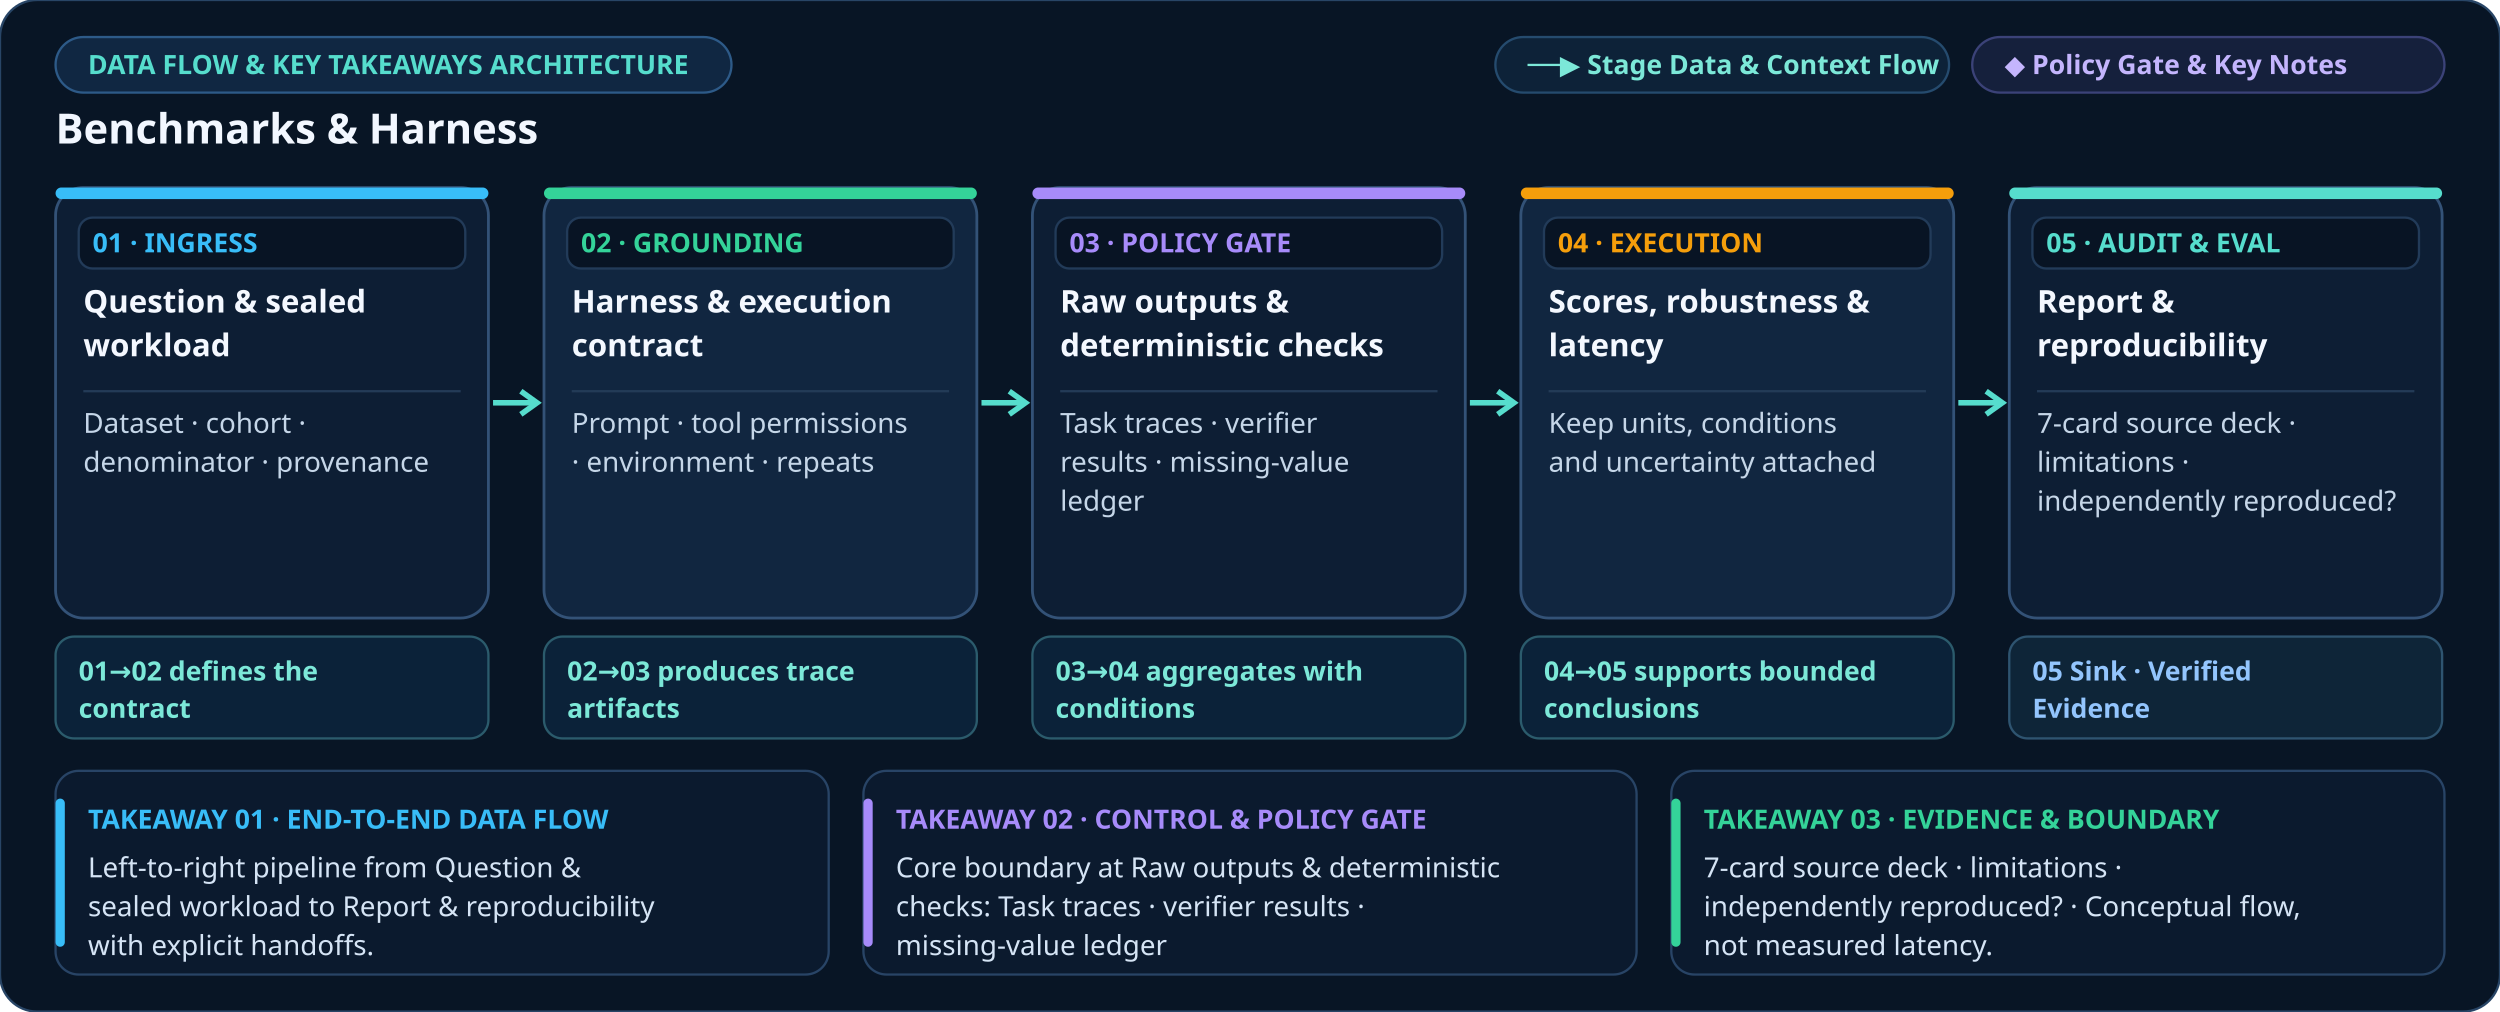
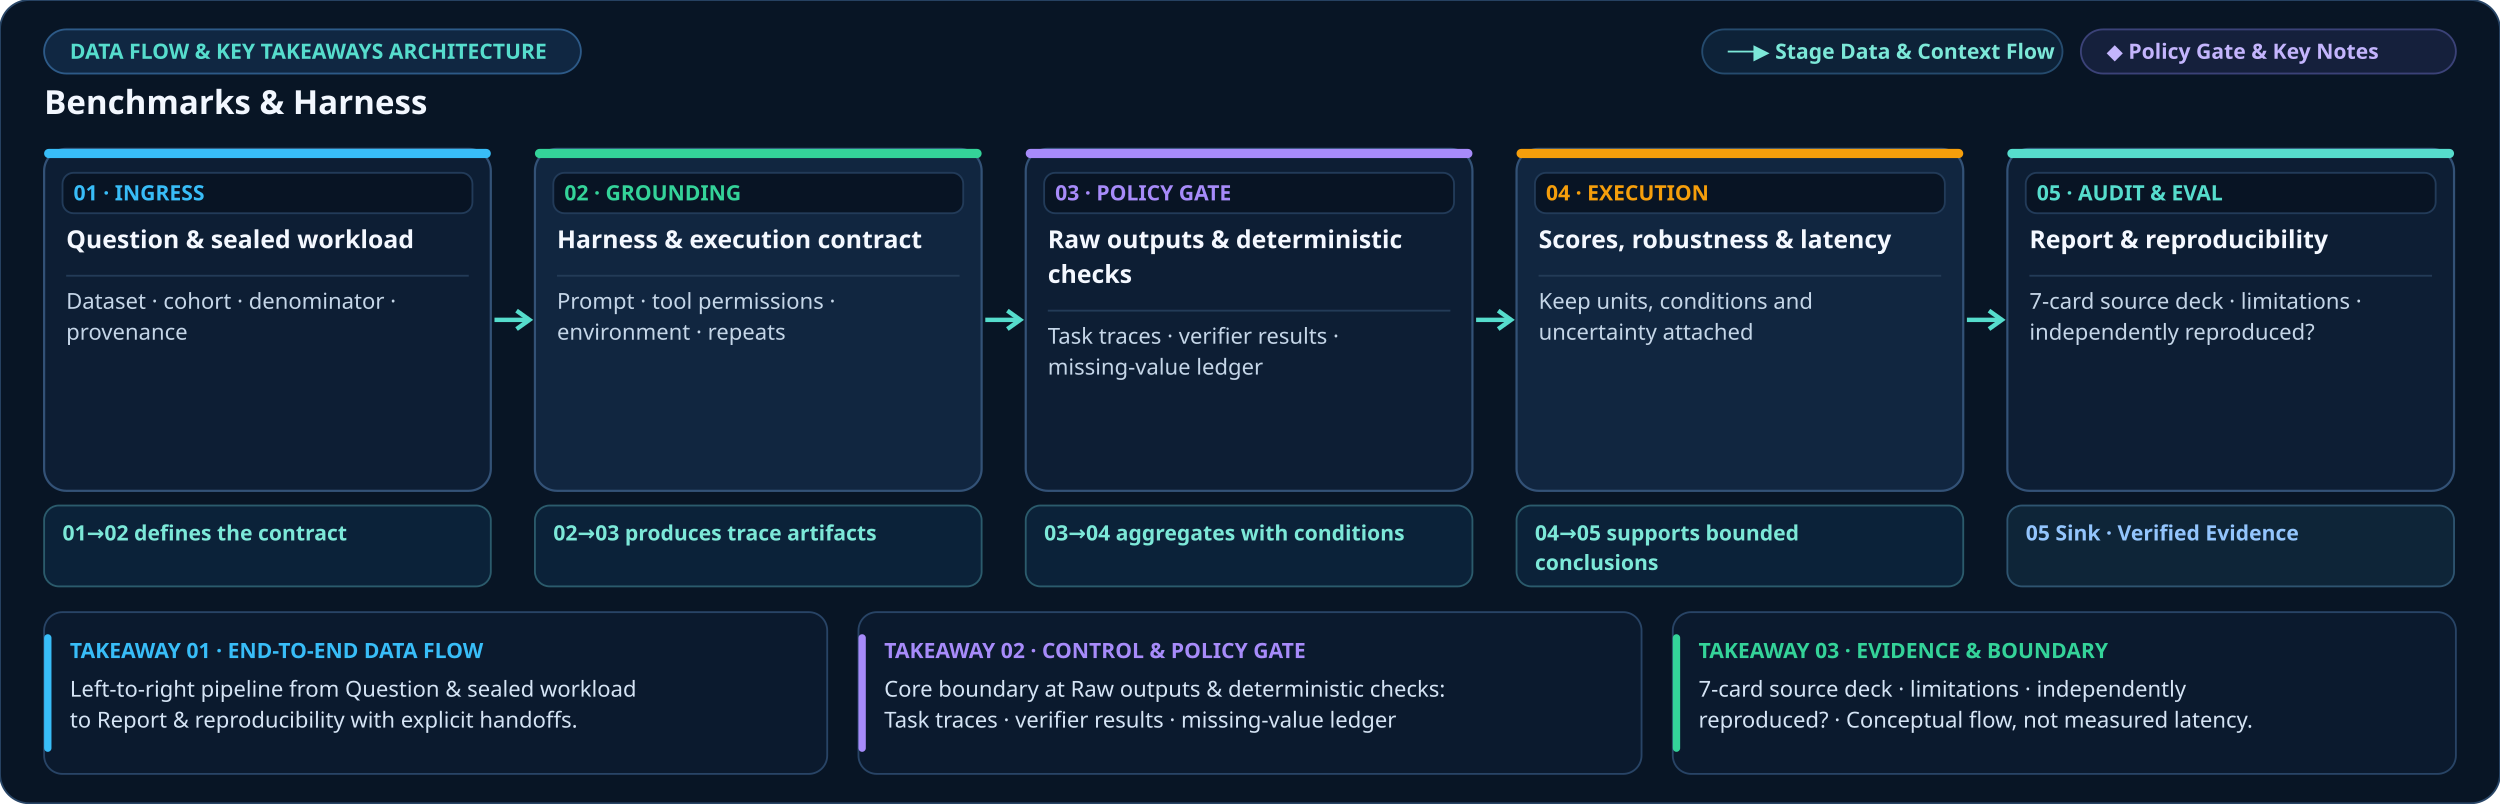
- <svg xmlns="http://www.w3.org/2000/svg" lang="en" class="knowledge-graph-wide" role="img" aria-labelledby="knowledge-3d34bff4fe6c-title knowledge-3d34bff4fe6c-desc" viewBox="0 0 1080 437" width="1080" style="width:100%;height:auto;max-width:1080px;margin:0 auto;font-family:system-ui,sans-serif">
-   <rect width="1080" height="437" rx="16" fill="#081525" stroke="#284566" />
+ <svg xmlns="http://www.w3.org/2000/svg" lang="en" class="knowledge-graph-wide" role="img" aria-labelledby="knowledge-3d34bff4fe6c-title knowledge-3d34bff4fe6c-desc" viewBox="0 0 1360 437" width="1360" style="width:100%;height:auto;margin:0 auto;font-family:system-ui,sans-serif">
+   <rect width="1360" height="437" rx="16" fill="#081525" stroke="#284566" />
  <rect x="24" y="16" width="292" height="24" rx="12" fill="#102742" stroke="#2d5a88" />
  <text x="38" y="32" fill="#56ddcd" font-size="11.5" font-weight="700">
    <tspan x="38" dy="0">DATA FLOW &amp; KEY TAKEAWAYS ARCHITECTURE</tspan>
  </text>
-   <rect x="646" y="16" width="196" height="24" rx="12" fill="#0d2238" stroke="#254b6e" />
-   <text x="660" y="32" fill="#7ce8d8" font-size="11.5" font-weight="600">
-     <tspan x="660" dy="0">──▶ Stage Data &amp; Context Flow</tspan>
+   <rect x="926" y="16" width="196" height="24" rx="12" fill="#0d2238" stroke="#254b6e" />
+   <text x="940" y="32" fill="#7ce8d8" font-size="11.5" font-weight="600">
+     <tspan x="940" dy="0">──▶ Stage Data &amp; Context Flow</tspan>
  </text>
-   <rect x="852" y="16" width="204" height="24" rx="12" fill="#15203c" stroke="#3b4278" />
-   <text x="866" y="32" fill="#c4b5fd" font-size="11.5" font-weight="600">
-     <tspan x="866" dy="0">◆ Policy Gate &amp; Key Notes</tspan>
+   <rect x="1132" y="16" width="204" height="24" rx="12" fill="#15203c" stroke="#3b4278" />
+   <text x="1146" y="32" fill="#c4b5fd" font-size="11.5" font-weight="600">
+     <tspan x="1146" dy="0">◆ Policy Gate &amp; Key Notes</tspan>
  </text>
  <text x="24" y="62" fill="#f2f7ff" font-size="18" font-weight="700">
    <tspan x="24" dy="0">Benchmarks &amp; Harness</tspan>
  </text>
  <g data-concept="1">
-     <rect x="24" y="81" width="187" height="186" rx="12" fill="#0d1e34" stroke="#335277" stroke-width="1.2" />
-     <rect x="24" y="81" width="187" height="5" rx="2.5" fill="#38bdf8" />
-     <rect x="34" y="94" width="167" height="22" rx="6" fill="#081424" stroke="#223b59" />
+     <rect x="24" y="81" width="243" height="186" rx="12" fill="#0d1e34" stroke="#335277" stroke-width="1.2" />
+     <rect x="24" y="81" width="243" height="5" rx="2.5" fill="#38bdf8" />
+     <rect x="34" y="94" width="223" height="22" rx="6" fill="#081424" stroke="#223b59" />
    <text x="40" y="109" fill="#38bdf8" font-size="11.5" font-weight="700">
      <tspan x="40" dy="0">01 · INGRESS</tspan>
    </text>
    <text x="36" y="135" fill="#f4f8ff" font-size="13.5" font-weight="700">
-       <tspan x="36" dy="0">Question &amp; sealed</tspan>
-       <tspan x="36" dy="18.9">workload</tspan>
+       <tspan x="36" dy="0">Question &amp; sealed workload</tspan>
    </text>
-     <path d="M36 169 H199" stroke="#233b57" stroke-width="1" />
-     <text x="36" y="187" fill="#c5d6e8" font-size="12" font-weight="400">
-       <tspan x="36" dy="0">Dataset · cohort ·</tspan>
-       <tspan x="36" dy="16.8">denominator · provenance</tspan>
+     <path d="M36 150 H255" stroke="#233b57" stroke-width="1" />
+     <text x="36" y="168" fill="#c5d6e8" font-size="12" font-weight="400">
+       <tspan x="36" dy="0">Dataset · cohort · denominator ·</tspan>
+       <tspan x="36" dy="16.8">provenance</tspan>
    </text>
  </g>
  <g data-relationship="defines the contract">
-     <path d="M213 174 H231" fill="none" stroke="#56ddcd" stroke-width="2.4" />
-     <path d="M225 169 L232 174 L225 179" fill="none" stroke="#56ddcd" stroke-width="2.4" />
-     <rect x="24" y="275" width="187" height="44" rx="8" fill="#0b2239" stroke="#2b5b6c" />
+     <path d="M269 174 H287" fill="none" stroke="#56ddcd" stroke-width="2.4" />
+     <path d="M281 169 L288 174 L281 179" fill="none" stroke="#56ddcd" stroke-width="2.4" />
+     <rect x="24" y="275" width="243" height="44" rx="8" fill="#0b2239" stroke="#2b5b6c" />
    <text x="34" y="294" fill="#7ce8d8" font-size="11.5" font-weight="600">
-       <tspan x="34" dy="0">01→02 defines the</tspan>
-       <tspan x="34" dy="16.1">contract</tspan>
+       <tspan x="34" dy="0">01→02 defines the contract</tspan>
    </text>
  </g>
  <g data-concept="2">
-     <rect x="235" y="81" width="187" height="186" rx="12" fill="#112640" stroke="#335277" stroke-width="1.2" />
-     <rect x="235" y="81" width="187" height="5" rx="2.5" fill="#34d399" />
-     <rect x="245" y="94" width="167" height="22" rx="6" fill="#081424" stroke="#223b59" />
-     <text x="251" y="109" fill="#34d399" font-size="11.5" font-weight="700">
-       <tspan x="251" dy="0">02 · GROUNDING</tspan>
+     <rect x="291" y="81" width="243" height="186" rx="12" fill="#112640" stroke="#335277" stroke-width="1.2" />
+     <rect x="291" y="81" width="243" height="5" rx="2.5" fill="#34d399" />
+     <rect x="301" y="94" width="223" height="22" rx="6" fill="#081424" stroke="#223b59" />
+     <text x="307" y="109" fill="#34d399" font-size="11.5" font-weight="700">
+       <tspan x="307" dy="0">02 · GROUNDING</tspan>
    </text>
-     <text x="247" y="135" fill="#f4f8ff" font-size="13.5" font-weight="700">
-       <tspan x="247" dy="0">Harness &amp; execution</tspan>
-       <tspan x="247" dy="18.9">contract</tspan>
+     <text x="303" y="135" fill="#f4f8ff" font-size="13.5" font-weight="700">
+       <tspan x="303" dy="0">Harness &amp; execution contract</tspan>
    </text>
-     <path d="M247 169 H410" stroke="#233b57" stroke-width="1" />
-     <text x="247" y="187" fill="#c5d6e8" font-size="12" font-weight="400">
-       <tspan x="247" dy="0">Prompt · tool permissions</tspan>
-       <tspan x="247" dy="16.8">· environment · repeats</tspan>
+     <path d="M303 150 H522" stroke="#233b57" stroke-width="1" />
+     <text x="303" y="168" fill="#c5d6e8" font-size="12" font-weight="400">
+       <tspan x="303" dy="0">Prompt · tool permissions ·</tspan>
+       <tspan x="303" dy="16.8">environment · repeats</tspan>
    </text>
  </g>
  <g data-relationship="produces trace artifacts">
-     <path d="M424 174 H442" fill="none" stroke="#56ddcd" stroke-width="2.4" />
-     <path d="M436 169 L443 174 L436 179" fill="none" stroke="#56ddcd" stroke-width="2.4" />
-     <rect x="235" y="275" width="187" height="44" rx="8" fill="#0b2239" stroke="#2b5b6c" />
-     <text x="245" y="294" fill="#7ce8d8" font-size="11.5" font-weight="600">
-       <tspan x="245" dy="0">02→03 produces trace</tspan>
-       <tspan x="245" dy="16.1">artifacts</tspan>
+     <path d="M536 174 H554" fill="none" stroke="#56ddcd" stroke-width="2.4" />
+     <path d="M548 169 L555 174 L548 179" fill="none" stroke="#56ddcd" stroke-width="2.4" />
+     <rect x="291" y="275" width="243" height="44" rx="8" fill="#0b2239" stroke="#2b5b6c" />
+     <text x="301" y="294" fill="#7ce8d8" font-size="11.5" font-weight="600">
+       <tspan x="301" dy="0">02→03 produces trace artifacts</tspan>
    </text>
  </g>
  <g data-concept="3">
-     <rect x="446" y="81" width="187" height="186" rx="12" fill="#0d1e34" stroke="#335277" stroke-width="1.2" />
-     <rect x="446" y="81" width="187" height="5" rx="2.5" fill="#a78bfa" />
-     <rect x="456" y="94" width="167" height="22" rx="6" fill="#081424" stroke="#223b59" />
-     <text x="462" y="109" fill="#a78bfa" font-size="11.5" font-weight="700">
-       <tspan x="462" dy="0">03 · POLICY GATE</tspan>
+     <rect x="558" y="81" width="243" height="186" rx="12" fill="#0d1e34" stroke="#335277" stroke-width="1.2" />
+     <rect x="558" y="81" width="243" height="5" rx="2.5" fill="#a78bfa" />
+     <rect x="568" y="94" width="223" height="22" rx="6" fill="#081424" stroke="#223b59" />
+     <text x="574" y="109" fill="#a78bfa" font-size="11.5" font-weight="700">
+       <tspan x="574" dy="0">03 · POLICY GATE</tspan>
    </text>
-     <text x="458" y="135" fill="#f4f8ff" font-size="13.5" font-weight="700">
-       <tspan x="458" dy="0">Raw outputs &amp;</tspan>
-       <tspan x="458" dy="18.9">deterministic checks</tspan>
+     <text x="570" y="135" fill="#f4f8ff" font-size="13.5" font-weight="700">
+       <tspan x="570" dy="0">Raw outputs &amp; deterministic</tspan>
+       <tspan x="570" dy="18.9">checks</tspan>
    </text>
-     <path d="M458 169 H621" stroke="#233b57" stroke-width="1" />
-     <text x="458" y="187" fill="#c5d6e8" font-size="12" font-weight="400">
-       <tspan x="458" dy="0">Task traces · verifier</tspan>
-       <tspan x="458" dy="16.8">results · missing-value</tspan>
-       <tspan x="458" dy="16.8">ledger</tspan>
+     <path d="M570 169 H789" stroke="#233b57" stroke-width="1" />
+     <text x="570" y="187" fill="#c5d6e8" font-size="12" font-weight="400">
+       <tspan x="570" dy="0">Task traces · verifier results ·</tspan>
+       <tspan x="570" dy="16.8">missing-value ledger</tspan>
    </text>
  </g>
  <g data-relationship="aggregates with conditions">
-     <path d="M635 174 H653" fill="none" stroke="#56ddcd" stroke-width="2.4" />
-     <path d="M647 169 L654 174 L647 179" fill="none" stroke="#56ddcd" stroke-width="2.4" />
-     <rect x="446" y="275" width="187" height="44" rx="8" fill="#0b2239" stroke="#2b5b6c" />
-     <text x="456" y="294" fill="#7ce8d8" font-size="11.5" font-weight="600">
-       <tspan x="456" dy="0">03→04 aggregates with</tspan>
-       <tspan x="456" dy="16.1">conditions</tspan>
+     <path d="M803 174 H821" fill="none" stroke="#56ddcd" stroke-width="2.4" />
+     <path d="M815 169 L822 174 L815 179" fill="none" stroke="#56ddcd" stroke-width="2.4" />
+     <rect x="558" y="275" width="243" height="44" rx="8" fill="#0b2239" stroke="#2b5b6c" />
+     <text x="568" y="294" fill="#7ce8d8" font-size="11.5" font-weight="600">
+       <tspan x="568" dy="0">03→04 aggregates with conditions</tspan>
    </text>
  </g>
  <g data-concept="4">
-     <rect x="657" y="81" width="187" height="186" rx="12" fill="#112640" stroke="#335277" stroke-width="1.2" />
-     <rect x="657" y="81" width="187" height="5" rx="2.5" fill="#f59e0b" />
-     <rect x="667" y="94" width="167" height="22" rx="6" fill="#081424" stroke="#223b59" />
-     <text x="673" y="109" fill="#f59e0b" font-size="11.5" font-weight="700">
-       <tspan x="673" dy="0">04 · EXECUTION</tspan>
+     <rect x="825" y="81" width="243" height="186" rx="12" fill="#112640" stroke="#335277" stroke-width="1.2" />
+     <rect x="825" y="81" width="243" height="5" rx="2.5" fill="#f59e0b" />
+     <rect x="835" y="94" width="223" height="22" rx="6" fill="#081424" stroke="#223b59" />
+     <text x="841" y="109" fill="#f59e0b" font-size="11.5" font-weight="700">
+       <tspan x="841" dy="0">04 · EXECUTION</tspan>
    </text>
-     <text x="669" y="135" fill="#f4f8ff" font-size="13.5" font-weight="700">
-       <tspan x="669" dy="0">Scores, robustness &amp;</tspan>
-       <tspan x="669" dy="18.9">latency</tspan>
+     <text x="837" y="135" fill="#f4f8ff" font-size="13.5" font-weight="700">
+       <tspan x="837" dy="0">Scores, robustness &amp; latency</tspan>
    </text>
-     <path d="M669 169 H832" stroke="#233b57" stroke-width="1" />
-     <text x="669" y="187" fill="#c5d6e8" font-size="12" font-weight="400">
-       <tspan x="669" dy="0">Keep units, conditions</tspan>
-       <tspan x="669" dy="16.8">and uncertainty attached</tspan>
+     <path d="M837 150 H1056" stroke="#233b57" stroke-width="1" />
+     <text x="837" y="168" fill="#c5d6e8" font-size="12" font-weight="400">
+       <tspan x="837" dy="0">Keep units, conditions and</tspan>
+       <tspan x="837" dy="16.8">uncertainty attached</tspan>
    </text>
  </g>
  <g data-relationship="supports bounded conclusions">
-     <path d="M846 174 H864" fill="none" stroke="#56ddcd" stroke-width="2.4" />
-     <path d="M858 169 L865 174 L858 179" fill="none" stroke="#56ddcd" stroke-width="2.4" />
-     <rect x="657" y="275" width="187" height="44" rx="8" fill="#0b2239" stroke="#2b5b6c" />
-     <text x="667" y="294" fill="#7ce8d8" font-size="11.5" font-weight="600">
-       <tspan x="667" dy="0">04→05 supports bounded</tspan>
-       <tspan x="667" dy="16.1">conclusions</tspan>
+     <path d="M1070 174 H1088" fill="none" stroke="#56ddcd" stroke-width="2.4" />
+     <path d="M1082 169 L1089 174 L1082 179" fill="none" stroke="#56ddcd" stroke-width="2.4" />
+     <rect x="825" y="275" width="243" height="44" rx="8" fill="#0b2239" stroke="#2b5b6c" />
+     <text x="835" y="294" fill="#7ce8d8" font-size="11.5" font-weight="600">
+       <tspan x="835" dy="0">04→05 supports bounded</tspan>
+       <tspan x="835" dy="16.1">conclusions</tspan>
    </text>
  </g>
  <g data-concept="5">
-     <rect x="868" y="81" width="187" height="186" rx="12" fill="#0d1e34" stroke="#335277" stroke-width="1.2" />
-     <rect x="868" y="81" width="187" height="5" rx="2.5" fill="#56ddcd" />
-     <rect x="878" y="94" width="167" height="22" rx="6" fill="#081424" stroke="#223b59" />
-     <text x="884" y="109" fill="#56ddcd" font-size="11.5" font-weight="700">
-       <tspan x="884" dy="0">05 · AUDIT &amp; EVAL</tspan>
+     <rect x="1092" y="81" width="243" height="186" rx="12" fill="#0d1e34" stroke="#335277" stroke-width="1.2" />
+     <rect x="1092" y="81" width="243" height="5" rx="2.5" fill="#56ddcd" />
+     <rect x="1102" y="94" width="223" height="22" rx="6" fill="#081424" stroke="#223b59" />
+     <text x="1108" y="109" fill="#56ddcd" font-size="11.5" font-weight="700">
+       <tspan x="1108" dy="0">05 · AUDIT &amp; EVAL</tspan>
    </text>
-     <text x="880" y="135" fill="#f4f8ff" font-size="13.5" font-weight="700">
-       <tspan x="880" dy="0">Report &amp;</tspan>
-       <tspan x="880" dy="18.9">reproducibility</tspan>
+     <text x="1104" y="135" fill="#f4f8ff" font-size="13.5" font-weight="700">
+       <tspan x="1104" dy="0">Report &amp; reproducibility</tspan>
    </text>
-     <path d="M880 169 H1043" stroke="#233b57" stroke-width="1" />
-     <text x="880" y="187" fill="#c5d6e8" font-size="12" font-weight="400">
-       <tspan x="880" dy="0">7-card source deck ·</tspan>
-       <tspan x="880" dy="16.8">limitations ·</tspan>
-       <tspan x="880" dy="16.8">independently reproduced?</tspan>
+     <path d="M1104 150 H1323" stroke="#233b57" stroke-width="1" />
+     <text x="1104" y="168" fill="#c5d6e8" font-size="12" font-weight="400">
+       <tspan x="1104" dy="0">7-card source deck · limitations ·</tspan>
+       <tspan x="1104" dy="16.8">independently reproduced?</tspan>
    </text>
  </g>
-   <rect x="868" y="275" width="187" height="44" rx="8" fill="#0e2538" stroke="#2e5470" />
-   <text x="878" y="294" fill="#93c5fd" font-size="11.5" font-weight="600">
-     <tspan x="878" dy="0">05 Sink · Verified</tspan>
-     <tspan x="878" dy="16.1">Evidence</tspan>
+   <rect x="1092" y="275" width="243" height="44" rx="8" fill="#0e2538" stroke="#2e5470" />
+   <text x="1102" y="294" fill="#93c5fd" font-size="11.5" font-weight="600">
+     <tspan x="1102" dy="0">05 Sink · Verified Evidence</tspan>
  </text>
  <g data-takeaway="1">
-     <rect x="24" y="333" width="334" height="88" rx="10" fill="#0b1a2e" stroke="#284466" />
+     <rect x="24" y="333" width="426" height="88" rx="10" fill="#0b1a2e" stroke="#284466" />
    <rect x="24" y="345" width="4" height="64" rx="2" fill="#38bdf8" />
    <text x="38" y="358" fill="#38bdf8" font-size="11.5" font-weight="700">
      <tspan x="38" dy="0">TAKEAWAY 01 · END-TO-END DATA FLOW</tspan>
    </text>
    <text x="38" y="379" fill="#d5e4f5" font-size="12" font-weight="400">
-       <tspan x="38" dy="0">Left-to-right pipeline from Question &amp;</tspan>
-       <tspan x="38" dy="16.8">sealed workload to Report &amp; reproducibility</tspan>
-       <tspan x="38" dy="16.8">with explicit handoffs.</tspan>
+       <tspan x="38" dy="0">Left-to-right pipeline from Question &amp; sealed workload</tspan>
+       <tspan x="38" dy="16.8">to Report &amp; reproducibility with explicit handoffs.</tspan>
    </text>
  </g>
  <g data-takeaway="2">
-     <rect x="373" y="333" width="334" height="88" rx="10" fill="#0b1a2e" stroke="#284466" />
-     <rect x="373" y="345" width="4" height="64" rx="2" fill="#a78bfa" />
-     <text x="387" y="358" fill="#a78bfa" font-size="11.5" font-weight="700">
-       <tspan x="387" dy="0">TAKEAWAY 02 · CONTROL &amp; POLICY GATE</tspan>
+     <rect x="467" y="333" width="426" height="88" rx="10" fill="#0b1a2e" stroke="#284466" />
+     <rect x="467" y="345" width="4" height="64" rx="2" fill="#a78bfa" />
+     <text x="481" y="358" fill="#a78bfa" font-size="11.5" font-weight="700">
+       <tspan x="481" dy="0">TAKEAWAY 02 · CONTROL &amp; POLICY GATE</tspan>
    </text>
-     <text x="387" y="379" fill="#d5e4f5" font-size="12" font-weight="400">
-       <tspan x="387" dy="0">Core boundary at Raw outputs &amp; deterministic</tspan>
-       <tspan x="387" dy="16.8">checks: Task traces · verifier results ·</tspan>
-       <tspan x="387" dy="16.8">missing-value ledger</tspan>
+     <text x="481" y="379" fill="#d5e4f5" font-size="12" font-weight="400">
+       <tspan x="481" dy="0">Core boundary at Raw outputs &amp; deterministic checks:</tspan>
+       <tspan x="481" dy="16.8">Task traces · verifier results · missing-value ledger</tspan>
    </text>
  </g>
  <g data-takeaway="3">
-     <rect x="722" y="333" width="334" height="88" rx="10" fill="#0b1a2e" stroke="#284466" />
-     <rect x="722" y="345" width="4" height="64" rx="2" fill="#34d399" />
-     <text x="736" y="358" fill="#34d399" font-size="11.5" font-weight="700">
-       <tspan x="736" dy="0">TAKEAWAY 03 · EVIDENCE &amp; BOUNDARY</tspan>
+     <rect x="910" y="333" width="426" height="88" rx="10" fill="#0b1a2e" stroke="#284466" />
+     <rect x="910" y="345" width="4" height="64" rx="2" fill="#34d399" />
+     <text x="924" y="358" fill="#34d399" font-size="11.5" font-weight="700">
+       <tspan x="924" dy="0">TAKEAWAY 03 · EVIDENCE &amp; BOUNDARY</tspan>
    </text>
-     <text x="736" y="379" fill="#d5e4f5" font-size="12" font-weight="400">
-       <tspan x="736" dy="0">7-card source deck · limitations ·</tspan>
-       <tspan x="736" dy="16.8">independently reproduced? · Conceptual flow,</tspan>
-       <tspan x="736" dy="16.8">not measured latency.</tspan>
+     <text x="924" y="379" fill="#d5e4f5" font-size="12" font-weight="400">
+       <tspan x="924" dy="0">7-card source deck · limitations · independently</tspan>
+       <tspan x="924" dy="16.8">reproduced? · Conceptual flow, not measured latency.</tspan>
    </text>
  </g>
</svg>
